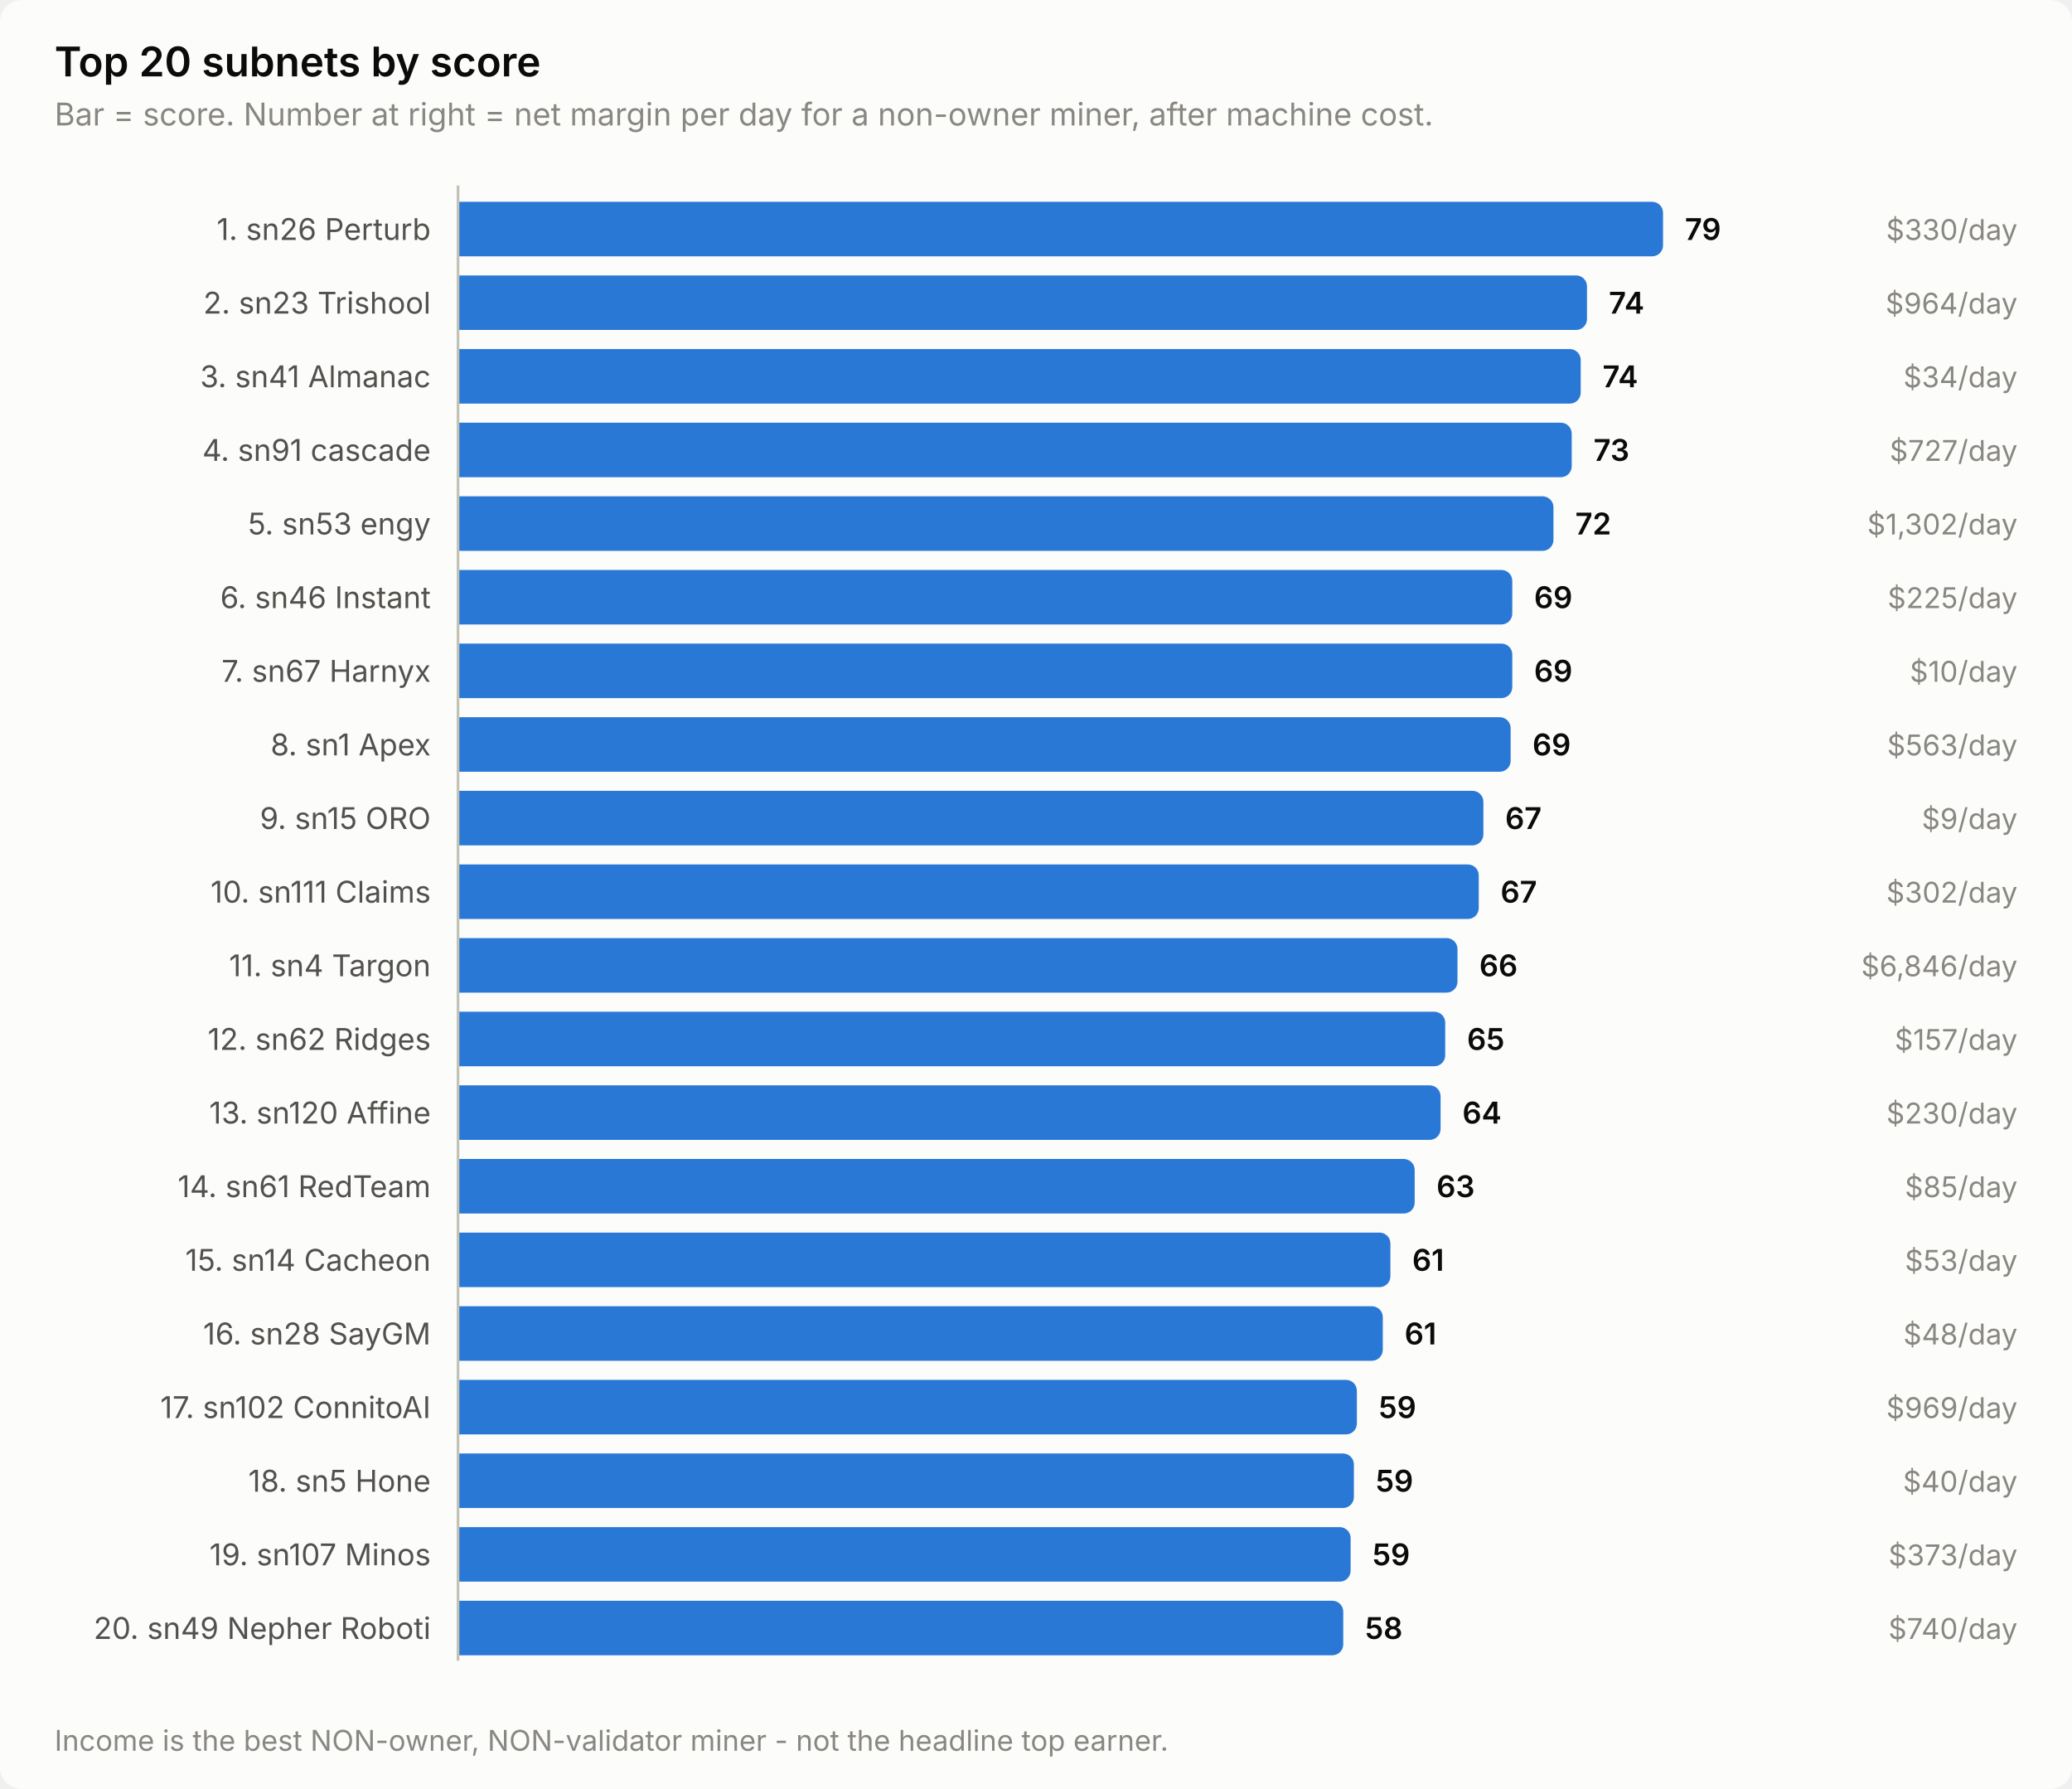
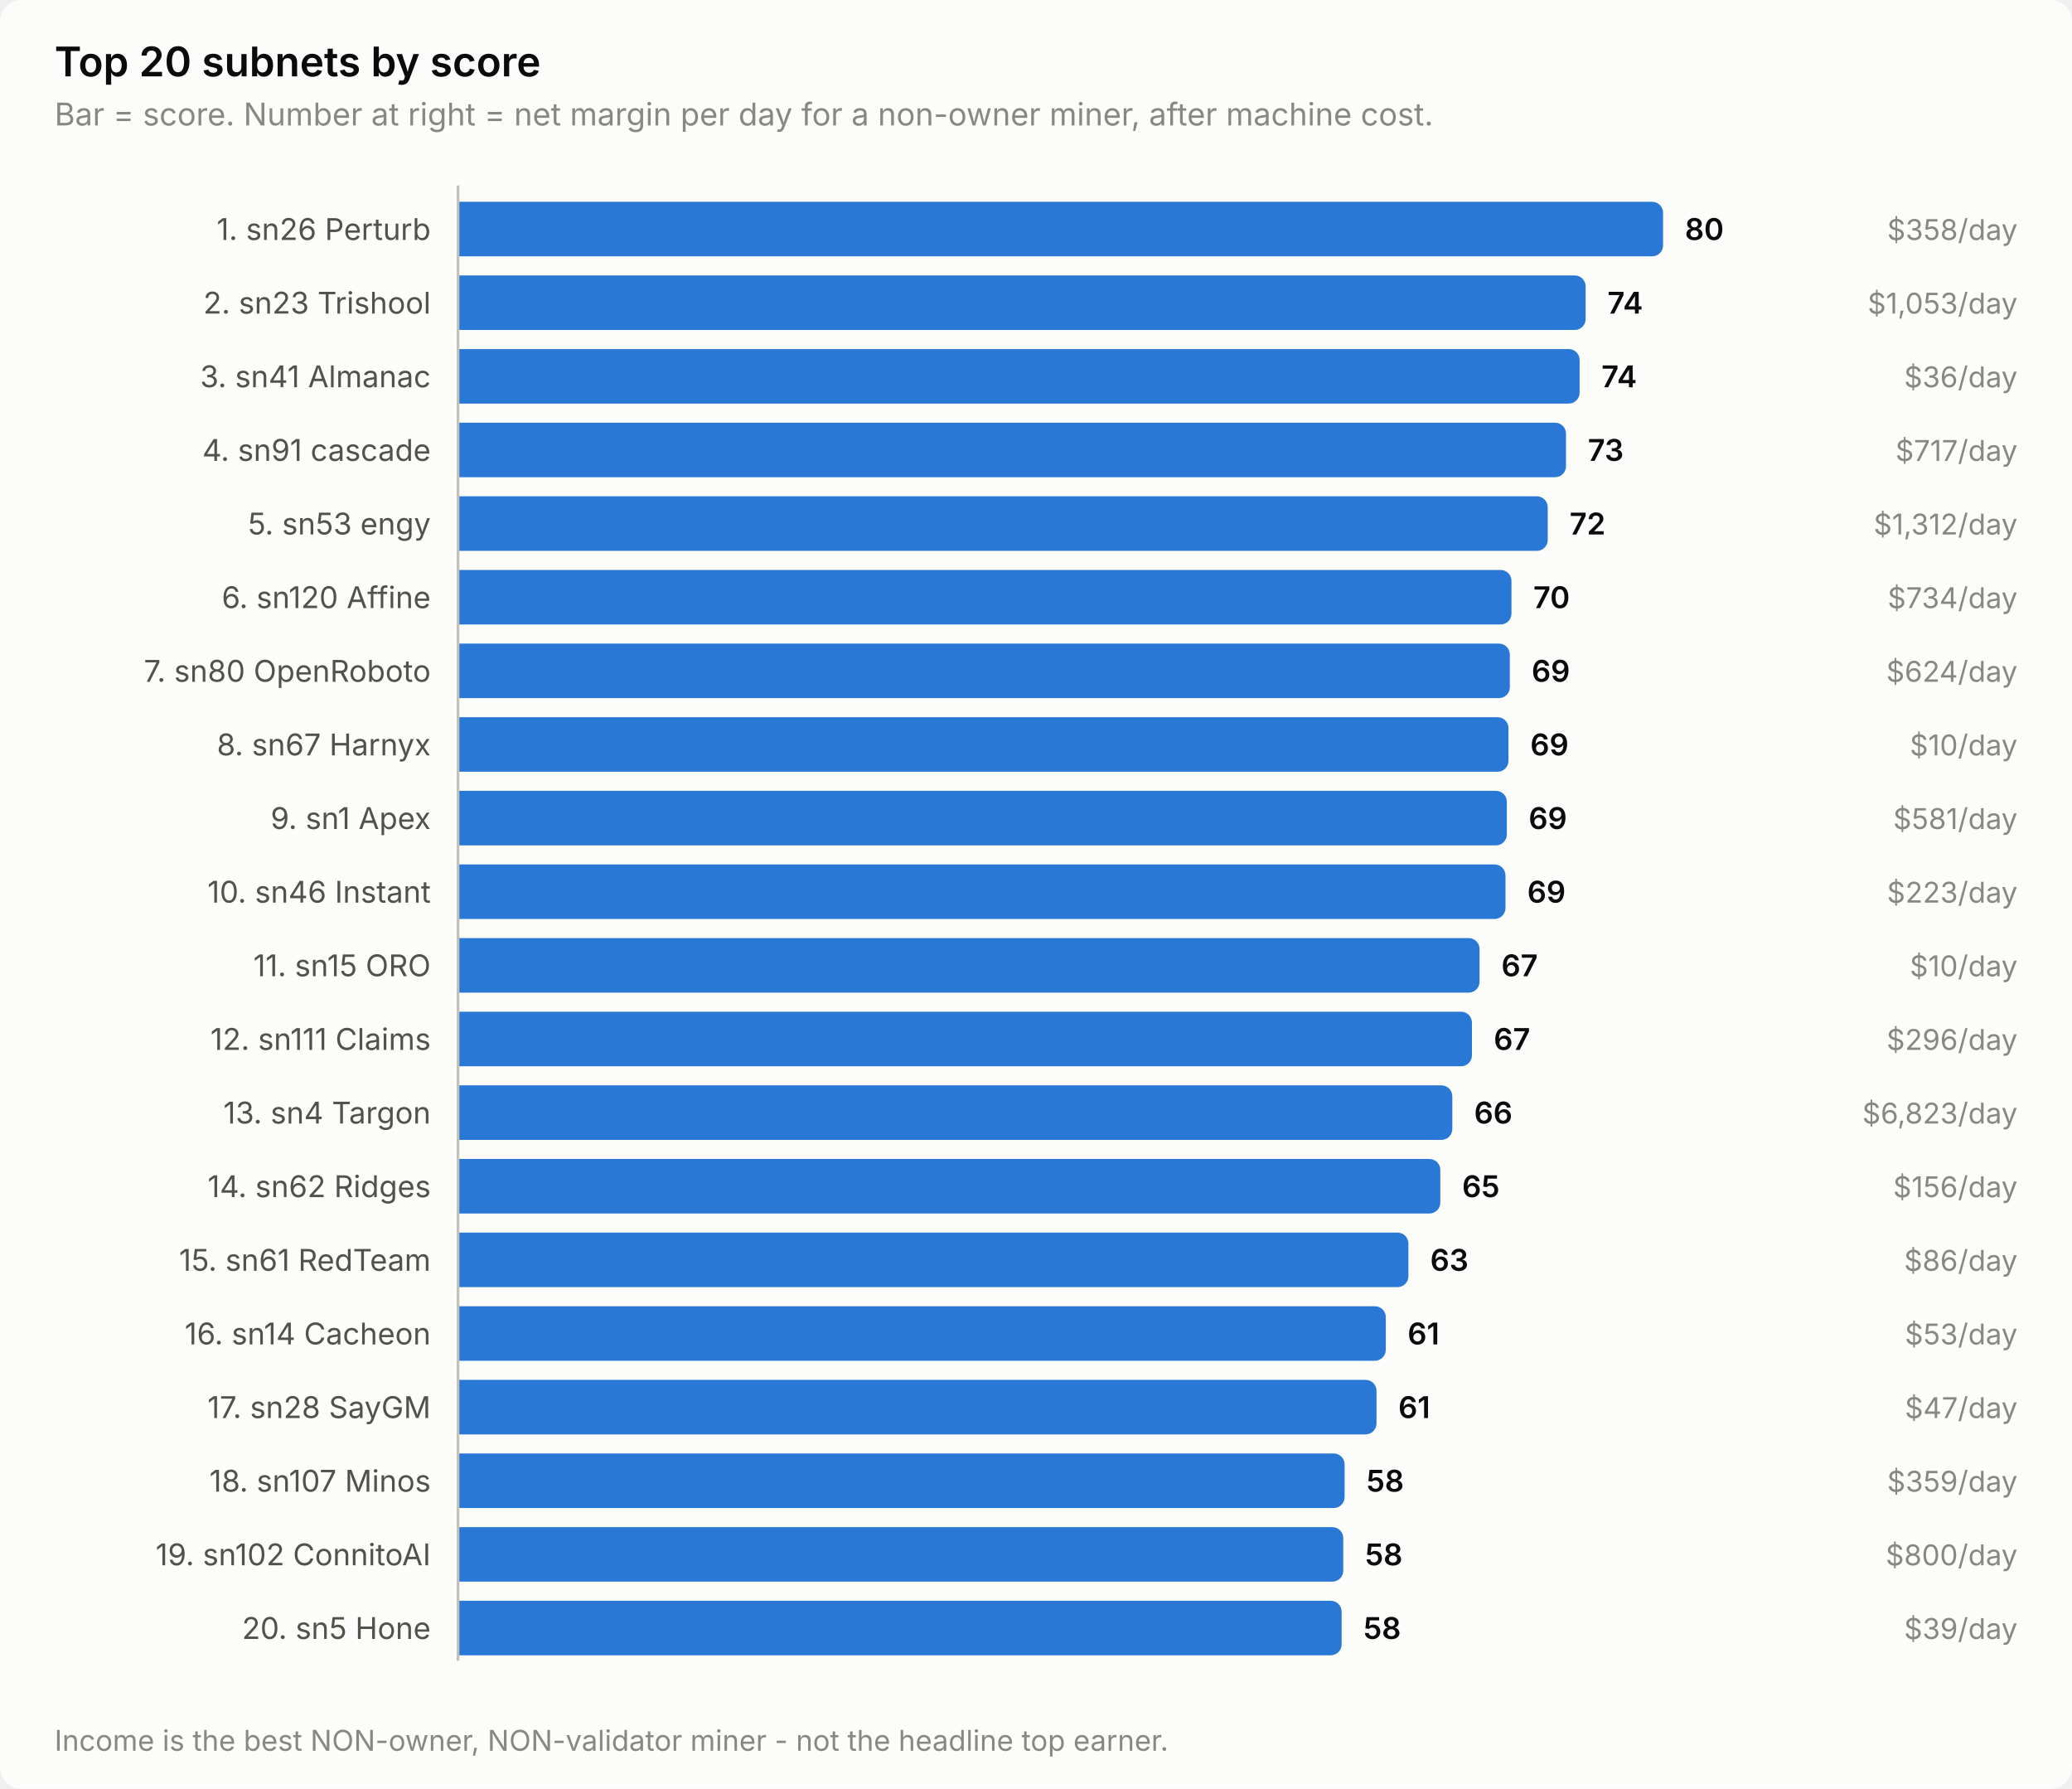
<svg xmlns="http://www.w3.org/2000/svg" width="760" height="656" viewBox="0 0 760 656" role="img" aria-label="Top 20 subnets by score">
  <style>
    text { font-family: system-ui, -apple-system, 'Segoe UI', sans-serif; }
    .t-title { font-size: 15px; font-weight: 600; }
    .t-sub { font-size: 11.5px; }
    .t-lab { font-size: 11px; }
    .t-val { font-size: 11px; font-weight: 600; font-variant-numeric: tabular-nums; }
    .t-tick { font-size: 10.5px; font-variant-numeric: tabular-nums; }

    .surface { fill: #fcfcfb; }
    .ink { fill: #0b0b0b; }
    .ink2 { fill: #52514e; }
    .muted { fill: #898781; }
    .grid { stroke: #e1e0d9; }
    .axis { stroke: #c3c2b7; }
    .accent { fill: #2a78d6; }
    .critical { fill: #d03b3b; }
    .deemph { fill: #d8d7d0; }

    @media (prefers-color-scheme: dark) {
      .surface { fill: #1a1a19; }
      .ink { fill: #ffffff; }
      .ink2 { fill: #c3c2b7; }
      .muted { fill: #898781; }
      .grid { stroke: #2c2c2a; }
      .axis { stroke: #383835; }
      .accent { fill: #3987e5; }
      .deemph { fill: #3a3a37; }
    }
</style>
  <rect class="surface" width="760" height="656" rx="8" />
  <text class="ink t-title" x="20" y="28">Top 20 subnets by score</text>
  <text class="muted t-sub" x="20" y="46">Bar = score. Number at right = net margin per day for a non-owner miner, after machine cost.</text>
  <text class="ink2 t-lab" x="158" y="88" text-anchor="end">1. sn26 Perturb</text>
  <path class="accent" d="M168.0,74.0 H606.0 a4.0,4.0 0 0 1 4.0,4.0 V90.0 a4.0,4.0 0 0 1 -4.0,4.0 H168.0 Z" />
-   <text class="ink t-val" x="618.0" y="88">79</text>
-   <text class="muted t-tick" x="740" y="88" text-anchor="end">$330/day</text>
+   <text class="ink t-val" x="618.0" y="88">80</text>
+   <text class="muted t-tick" x="740" y="88" text-anchor="end">$358/day</text>
  <text class="ink2 t-lab" x="158" y="115" text-anchor="end">2. sn23 Trishool</text>
-   <path class="accent" d="M168.0,101.0 H578.1 a4.0,4.0 0 0 1 4.0,4.0 V117.0 a4.0,4.0 0 0 1 -4.0,4.0 H168.0 Z" />
-   <text class="ink t-val" x="590.1" y="115">74</text>
-   <text class="muted t-tick" x="740" y="115" text-anchor="end">$964/day</text>
+   <path class="accent" d="M168.0,101.0 H577.6 a4.0,4.0 0 0 1 4.0,4.0 V117.0 a4.0,4.0 0 0 1 -4.0,4.0 H168.0 Z" />
+   <text class="ink t-val" x="589.6" y="115">74</text>
+   <text class="muted t-tick" x="740" y="115" text-anchor="end">$1,053/day</text>
  <text class="ink2 t-lab" x="158" y="142" text-anchor="end">3. sn41 Almanac</text>
-   <path class="accent" d="M168.0,128.0 H575.8 a4.0,4.0 0 0 1 4.0,4.0 V144.0 a4.0,4.0 0 0 1 -4.0,4.0 H168.0 Z" />
-   <text class="ink t-val" x="587.8" y="142">74</text>
-   <text class="muted t-tick" x="740" y="142" text-anchor="end">$34/day</text>
+   <path class="accent" d="M168.0,128.0 H575.4 a4.0,4.0 0 0 1 4.0,4.0 V144.0 a4.0,4.0 0 0 1 -4.0,4.0 H168.0 Z" />
+   <text class="ink t-val" x="587.4" y="142">74</text>
+   <text class="muted t-tick" x="740" y="142" text-anchor="end">$36/day</text>
  <text class="ink2 t-lab" x="158" y="169" text-anchor="end">4. sn91 cascade</text>
-   <path class="accent" d="M168.0,155.0 H572.5 a4.0,4.0 0 0 1 4.0,4.0 V171.0 a4.0,4.0 0 0 1 -4.0,4.0 H168.0 Z" />
-   <text class="ink t-val" x="584.5" y="169">73</text>
-   <text class="muted t-tick" x="740" y="169" text-anchor="end">$727/day</text>
+   <path class="accent" d="M168.0,155.0 H570.4 a4.0,4.0 0 0 1 4.0,4.0 V171.0 a4.0,4.0 0 0 1 -4.0,4.0 H168.0 Z" />
+   <text class="ink t-val" x="582.4" y="169">73</text>
+   <text class="muted t-tick" x="740" y="169" text-anchor="end">$717/day</text>
  <text class="ink2 t-lab" x="158" y="196" text-anchor="end">5. sn53 engy</text>
-   <path class="accent" d="M168.0,182.0 H565.8 a4.0,4.0 0 0 1 4.0,4.0 V198.0 a4.0,4.0 0 0 1 -4.0,4.0 H168.0 Z" />
-   <text class="ink t-val" x="577.8" y="196">72</text>
-   <text class="muted t-tick" x="740" y="196" text-anchor="end">$1,302/day</text>
-   <text class="ink2 t-lab" x="158" y="223" text-anchor="end">6. sn46 Instant</text>
-   <path class="accent" d="M168.0,209.0 H550.7 a4.0,4.0 0 0 1 4.0,4.0 V225.0 a4.0,4.0 0 0 1 -4.0,4.0 H168.0 Z" />
-   <text class="ink t-val" x="562.7" y="223">69</text>
-   <text class="muted t-tick" x="740" y="223" text-anchor="end">$225/day</text>
-   <text class="ink2 t-lab" x="158" y="250" text-anchor="end">7. sn67 Harnyx</text>
-   <path class="accent" d="M168.0,236.0 H550.7 a4.0,4.0 0 0 1 4.0,4.0 V252.0 a4.0,4.0 0 0 1 -4.0,4.0 H168.0 Z" />
-   <text class="ink t-val" x="562.7" y="250">69</text>
-   <text class="muted t-tick" x="740" y="250" text-anchor="end">$10/day</text>
-   <text class="ink2 t-lab" x="158" y="277" text-anchor="end">8. sn1 Apex</text>
-   <path class="accent" d="M168.0,263.0 H550.1 a4.0,4.0 0 0 1 4.0,4.0 V279.0 a4.0,4.0 0 0 1 -4.0,4.0 H168.0 Z" />
-   <text class="ink t-val" x="562.1" y="277">69</text>
-   <text class="muted t-tick" x="740" y="277" text-anchor="end">$563/day</text>
-   <text class="ink2 t-lab" x="158" y="304" text-anchor="end">9. sn15 ORO</text>
-   <path class="accent" d="M168.0,290.0 H540.1 a4.0,4.0 0 0 1 4.0,4.0 V306.0 a4.0,4.0 0 0 1 -4.0,4.0 H168.0 Z" />
-   <text class="ink t-val" x="552.1" y="304">67</text>
-   <text class="muted t-tick" x="740" y="304" text-anchor="end">$9/day</text>
-   <text class="ink2 t-lab" x="158" y="331" text-anchor="end">10. sn111 Claims</text>
-   <path class="accent" d="M168.0,317.0 H538.4 a4.0,4.0 0 0 1 4.0,4.0 V333.0 a4.0,4.0 0 0 1 -4.0,4.0 H168.0 Z" />
-   <text class="ink t-val" x="550.4" y="331">67</text>
-   <text class="muted t-tick" x="740" y="331" text-anchor="end">$302/day</text>
-   <text class="ink2 t-lab" x="158" y="358" text-anchor="end">11. sn4 Targon</text>
-   <path class="accent" d="M168.0,344.0 H530.6 a4.0,4.0 0 0 1 4.0,4.0 V360.0 a4.0,4.0 0 0 1 -4.0,4.0 H168.0 Z" />
-   <text class="ink t-val" x="542.6" y="358">66</text>
-   <text class="muted t-tick" x="740" y="358" text-anchor="end">$6,846/day</text>
-   <text class="ink2 t-lab" x="158" y="385" text-anchor="end">12. sn62 Ridges</text>
-   <path class="accent" d="M168.0,371.0 H526.1 a4.0,4.0 0 0 1 4.0,4.0 V387.0 a4.0,4.0 0 0 1 -4.0,4.0 H168.0 Z" />
-   <text class="ink t-val" x="538.1" y="385">65</text>
-   <text class="muted t-tick" x="740" y="385" text-anchor="end">$157/day</text>
-   <text class="ink2 t-lab" x="158" y="412" text-anchor="end">13. sn120 Affine</text>
-   <path class="accent" d="M168.0,398.0 H524.4 a4.0,4.0 0 0 1 4.0,4.0 V414.0 a4.0,4.0 0 0 1 -4.0,4.0 H168.0 Z" />
-   <text class="ink t-val" x="536.4" y="412">64</text>
-   <text class="muted t-tick" x="740" y="412" text-anchor="end">$230/day</text>
-   <text class="ink2 t-lab" x="158" y="439" text-anchor="end">14. sn61 RedTeam</text>
-   <path class="accent" d="M168.0,425.0 H514.9 a4.0,4.0 0 0 1 4.0,4.0 V441.0 a4.0,4.0 0 0 1 -4.0,4.0 H168.0 Z" />
-   <text class="ink t-val" x="526.9" y="439">63</text>
-   <text class="muted t-tick" x="740" y="439" text-anchor="end">$85/day</text>
-   <text class="ink2 t-lab" x="158" y="466" text-anchor="end">15. sn14 Cacheon</text>
-   <path class="accent" d="M168.0,452.0 H506.0 a4.0,4.0 0 0 1 4.0,4.0 V468.0 a4.0,4.0 0 0 1 -4.0,4.0 H168.0 Z" />
-   <text class="ink t-val" x="518.0" y="466">61</text>
-   <text class="muted t-tick" x="740" y="466" text-anchor="end">$53/day</text>
-   <text class="ink2 t-lab" x="158" y="493" text-anchor="end">16. sn28 SayGM</text>
-   <path class="accent" d="M168.0,479.0 H503.2 a4.0,4.0 0 0 1 4.0,4.0 V495.0 a4.0,4.0 0 0 1 -4.0,4.0 H168.0 Z" />
-   <text class="ink t-val" x="515.2" y="493">61</text>
-   <text class="muted t-tick" x="740" y="493" text-anchor="end">$48/day</text>
-   <text class="ink2 t-lab" x="158" y="520" text-anchor="end">17. sn102 ConnitoAI</text>
-   <path class="accent" d="M168.0,506.0 H493.7 a4.0,4.0 0 0 1 4.0,4.0 V522.0 a4.0,4.0 0 0 1 -4.0,4.0 H168.0 Z" />
-   <text class="ink t-val" x="505.7" y="520">59</text>
-   <text class="muted t-tick" x="740" y="520" text-anchor="end">$969/day</text>
-   <text class="ink2 t-lab" x="158" y="547" text-anchor="end">18. sn5 Hone</text>
-   <path class="accent" d="M168.0,533.0 H492.6 a4.0,4.0 0 0 1 4.0,4.0 V549.0 a4.0,4.0 0 0 1 -4.0,4.0 H168.0 Z" />
-   <text class="ink t-val" x="504.6" y="547">59</text>
-   <text class="muted t-tick" x="740" y="547" text-anchor="end">$40/day</text>
-   <text class="ink2 t-lab" x="158" y="574" text-anchor="end">19. sn107 Minos</text>
-   <path class="accent" d="M168.0,560.0 H491.4 a4.0,4.0 0 0 1 4.0,4.0 V576.0 a4.0,4.0 0 0 1 -4.0,4.0 H168.0 Z" />
-   <text class="ink t-val" x="503.4" y="574">59</text>
-   <text class="muted t-tick" x="740" y="574" text-anchor="end">$373/day</text>
-   <text class="ink2 t-lab" x="158" y="601" text-anchor="end">20. sn49 Nepher Roboti</text>
-   <path class="accent" d="M168.0,587.0 H488.7 a4.0,4.0 0 0 1 4.0,4.0 V603.0 a4.0,4.0 0 0 1 -4.0,4.0 H168.0 Z" />
-   <text class="ink t-val" x="500.7" y="601">58</text>
-   <text class="muted t-tick" x="740" y="601" text-anchor="end">$740/day</text>
+   <path class="accent" d="M168.0,182.0 H563.7 a4.0,4.0 0 0 1 4.0,4.0 V198.0 a4.0,4.0 0 0 1 -4.0,4.0 H168.0 Z" />
+   <text class="ink t-val" x="575.7" y="196">72</text>
+   <text class="muted t-tick" x="740" y="196" text-anchor="end">$1,312/day</text>
+   <text class="ink2 t-lab" x="158" y="223" text-anchor="end">6. sn120 Affine</text>
+   <path class="accent" d="M168.0,209.0 H550.4 a4.0,4.0 0 0 1 4.0,4.0 V225.0 a4.0,4.0 0 0 1 -4.0,4.0 H168.0 Z" />
+   <text class="ink t-val" x="562.4" y="223">70</text>
+   <text class="muted t-tick" x="740" y="223" text-anchor="end">$734/day</text>
+   <text class="ink2 t-lab" x="158" y="250" text-anchor="end">7. sn80 OpenRoboto</text>
+   <path class="accent" d="M168.0,236.0 H549.8 a4.0,4.0 0 0 1 4.0,4.0 V252.0 a4.0,4.0 0 0 1 -4.0,4.0 H168.0 Z" />
+   <text class="ink t-val" x="561.8" y="250">69</text>
+   <text class="muted t-tick" x="740" y="250" text-anchor="end">$624/day</text>
+   <text class="ink2 t-lab" x="158" y="277" text-anchor="end">8. sn67 Harnyx</text>
+   <path class="accent" d="M168.0,263.0 H549.3 a4.0,4.0 0 0 1 4.0,4.0 V279.0 a4.0,4.0 0 0 1 -4.0,4.0 H168.0 Z" />
+   <text class="ink t-val" x="561.3" y="277">69</text>
+   <text class="muted t-tick" x="740" y="277" text-anchor="end">$10/day</text>
+   <text class="ink2 t-lab" x="158" y="304" text-anchor="end">9. sn1 Apex</text>
+   <path class="accent" d="M168.0,290.0 H548.7 a4.0,4.0 0 0 1 4.0,4.0 V306.0 a4.0,4.0 0 0 1 -4.0,4.0 H168.0 Z" />
+   <text class="ink t-val" x="560.7" y="304">69</text>
+   <text class="muted t-tick" x="740" y="304" text-anchor="end">$581/day</text>
+   <text class="ink2 t-lab" x="158" y="331" text-anchor="end">10. sn46 Instant</text>
+   <path class="accent" d="M168.0,317.0 H548.2 a4.0,4.0 0 0 1 4.0,4.0 V333.0 a4.0,4.0 0 0 1 -4.0,4.0 H168.0 Z" />
+   <text class="ink t-val" x="560.2" y="331">69</text>
+   <text class="muted t-tick" x="740" y="331" text-anchor="end">$223/day</text>
+   <text class="ink2 t-lab" x="158" y="358" text-anchor="end">11. sn15 ORO</text>
+   <path class="accent" d="M168.0,344.0 H538.7 a4.0,4.0 0 0 1 4.0,4.0 V360.0 a4.0,4.0 0 0 1 -4.0,4.0 H168.0 Z" />
+   <text class="ink t-val" x="550.7" y="358">67</text>
+   <text class="muted t-tick" x="740" y="358" text-anchor="end">$10/day</text>
+   <text class="ink2 t-lab" x="158" y="385" text-anchor="end">12. sn111 Claims</text>
+   <path class="accent" d="M168.0,371.0 H535.9 a4.0,4.0 0 0 1 4.0,4.0 V387.0 a4.0,4.0 0 0 1 -4.0,4.0 H168.0 Z" />
+   <text class="ink t-val" x="547.9" y="385">67</text>
+   <text class="muted t-tick" x="740" y="385" text-anchor="end">$296/day</text>
+   <text class="ink2 t-lab" x="158" y="412" text-anchor="end">13. sn4 Targon</text>
+   <path class="accent" d="M168.0,398.0 H528.7 a4.0,4.0 0 0 1 4.0,4.0 V414.0 a4.0,4.0 0 0 1 -4.0,4.0 H168.0 Z" />
+   <text class="ink t-val" x="540.7" y="412">66</text>
+   <text class="muted t-tick" x="740" y="412" text-anchor="end">$6,823/day</text>
+   <text class="ink2 t-lab" x="158" y="439" text-anchor="end">14. sn62 Ridges</text>
+   <path class="accent" d="M168.0,425.0 H524.3 a4.0,4.0 0 0 1 4.0,4.0 V441.0 a4.0,4.0 0 0 1 -4.0,4.0 H168.0 Z" />
+   <text class="ink t-val" x="536.3" y="439">65</text>
+   <text class="muted t-tick" x="740" y="439" text-anchor="end">$156/day</text>
+   <text class="ink2 t-lab" x="158" y="466" text-anchor="end">15. sn61 RedTeam</text>
+   <path class="accent" d="M168.0,452.0 H512.6 a4.0,4.0 0 0 1 4.0,4.0 V468.0 a4.0,4.0 0 0 1 -4.0,4.0 H168.0 Z" />
+   <text class="ink t-val" x="524.6" y="466">63</text>
+   <text class="muted t-tick" x="740" y="466" text-anchor="end">$86/day</text>
+   <text class="ink2 t-lab" x="158" y="493" text-anchor="end">16. sn14 Cacheon</text>
+   <path class="accent" d="M168.0,479.0 H504.3 a4.0,4.0 0 0 1 4.0,4.0 V495.0 a4.0,4.0 0 0 1 -4.0,4.0 H168.0 Z" />
+   <text class="ink t-val" x="516.3" y="493">61</text>
+   <text class="muted t-tick" x="740" y="493" text-anchor="end">$53/day</text>
+   <text class="ink2 t-lab" x="158" y="520" text-anchor="end">17. sn28 SayGM</text>
+   <path class="accent" d="M168.0,506.0 H500.9 a4.0,4.0 0 0 1 4.0,4.0 V522.0 a4.0,4.0 0 0 1 -4.0,4.0 H168.0 Z" />
+   <text class="ink t-val" x="512.9" y="520">61</text>
+   <text class="muted t-tick" x="740" y="520" text-anchor="end">$47/day</text>
+   <text class="ink2 t-lab" x="158" y="547" text-anchor="end">18. sn107 Minos</text>
+   <path class="accent" d="M168.0,533.0 H489.2 a4.0,4.0 0 0 1 4.0,4.0 V549.0 a4.0,4.0 0 0 1 -4.0,4.0 H168.0 Z" />
+   <text class="ink t-val" x="501.2" y="547">58</text>
+   <text class="muted t-tick" x="740" y="547" text-anchor="end">$359/day</text>
+   <text class="ink2 t-lab" x="158" y="574" text-anchor="end">19. sn102 ConnitoAI</text>
+   <path class="accent" d="M168.0,560.0 H488.7 a4.0,4.0 0 0 1 4.0,4.0 V576.0 a4.0,4.0 0 0 1 -4.0,4.0 H168.0 Z" />
+   <text class="ink t-val" x="500.7" y="574">58</text>
+   <text class="muted t-tick" x="740" y="574" text-anchor="end">$800/day</text>
+   <text class="ink2 t-lab" x="158" y="601" text-anchor="end">20. sn5 Hone</text>
+   <path class="accent" d="M168.0,587.0 H488.1 a4.0,4.0 0 0 1 4.0,4.0 V603.0 a4.0,4.0 0 0 1 -4.0,4.0 H168.0 Z" />
+   <text class="ink t-val" x="500.1" y="601">58</text>
+   <text class="muted t-tick" x="740" y="601" text-anchor="end">$39/day</text>
  <line class="axis" x1="168" y1="68" x2="168" y2="609" stroke-width="1" />
  <text class="muted t-tick" x="20" y="642">Income is the best NON-owner, NON-validator miner - not the headline top earner.</text>
</svg>
